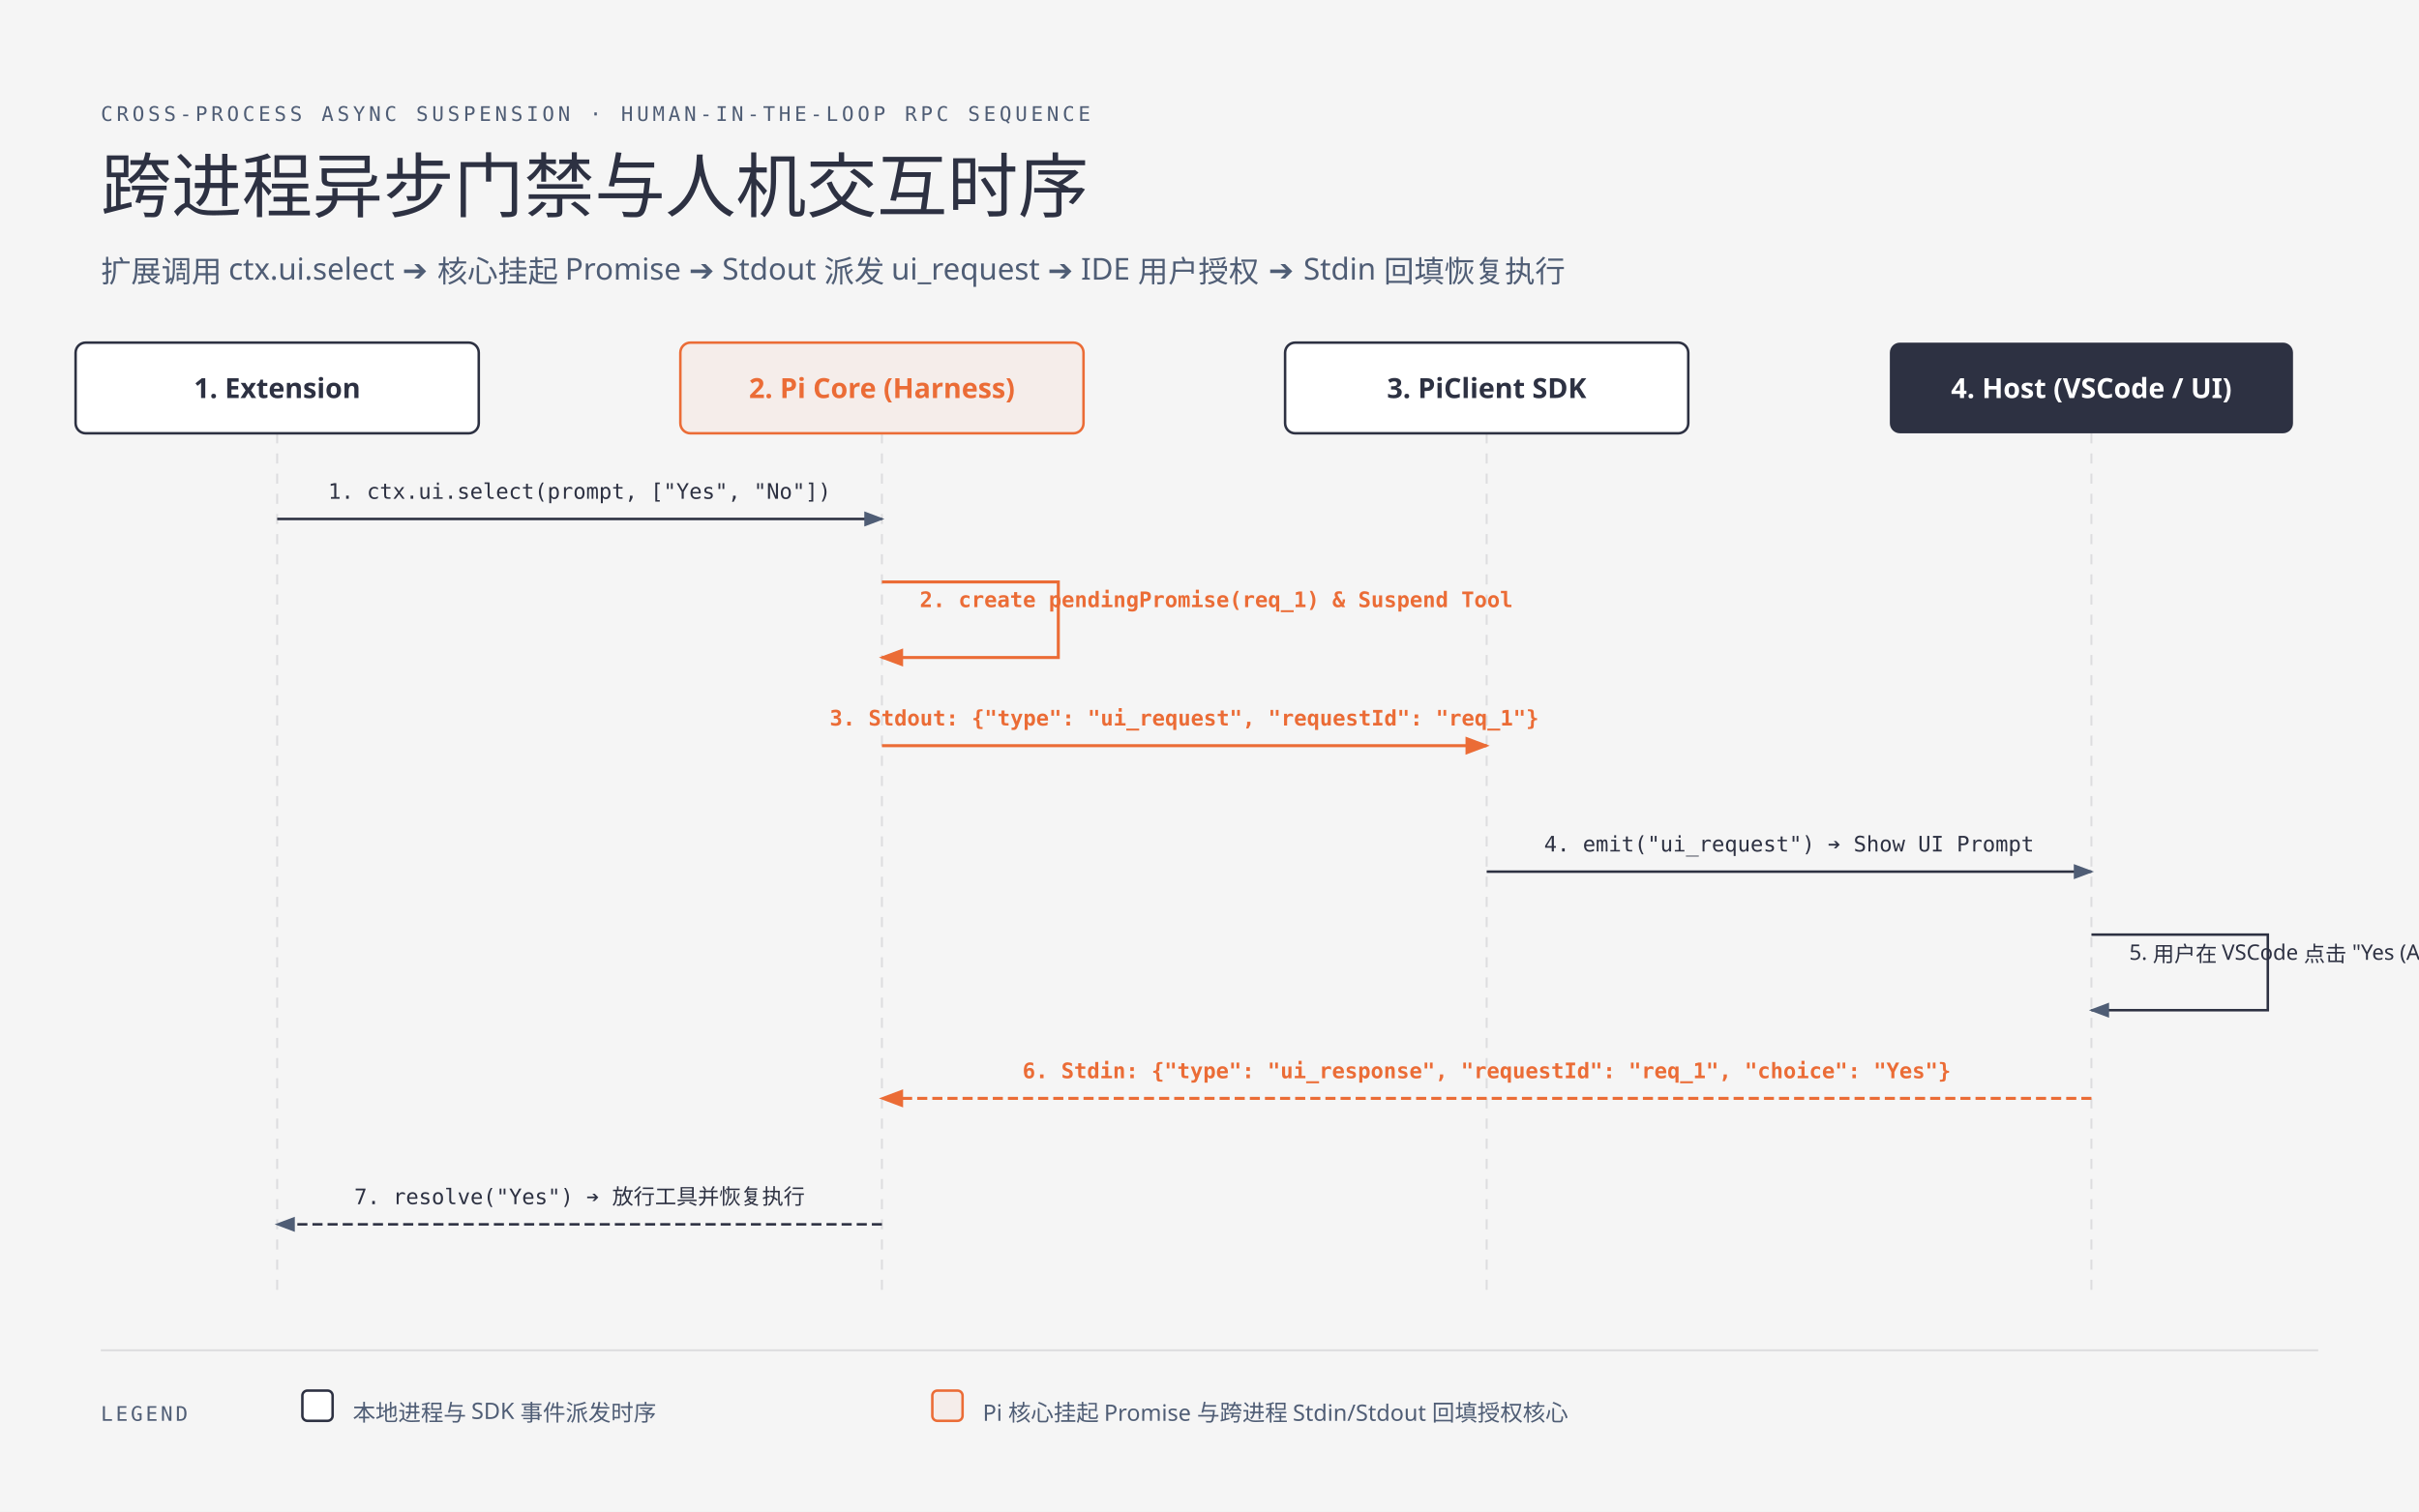
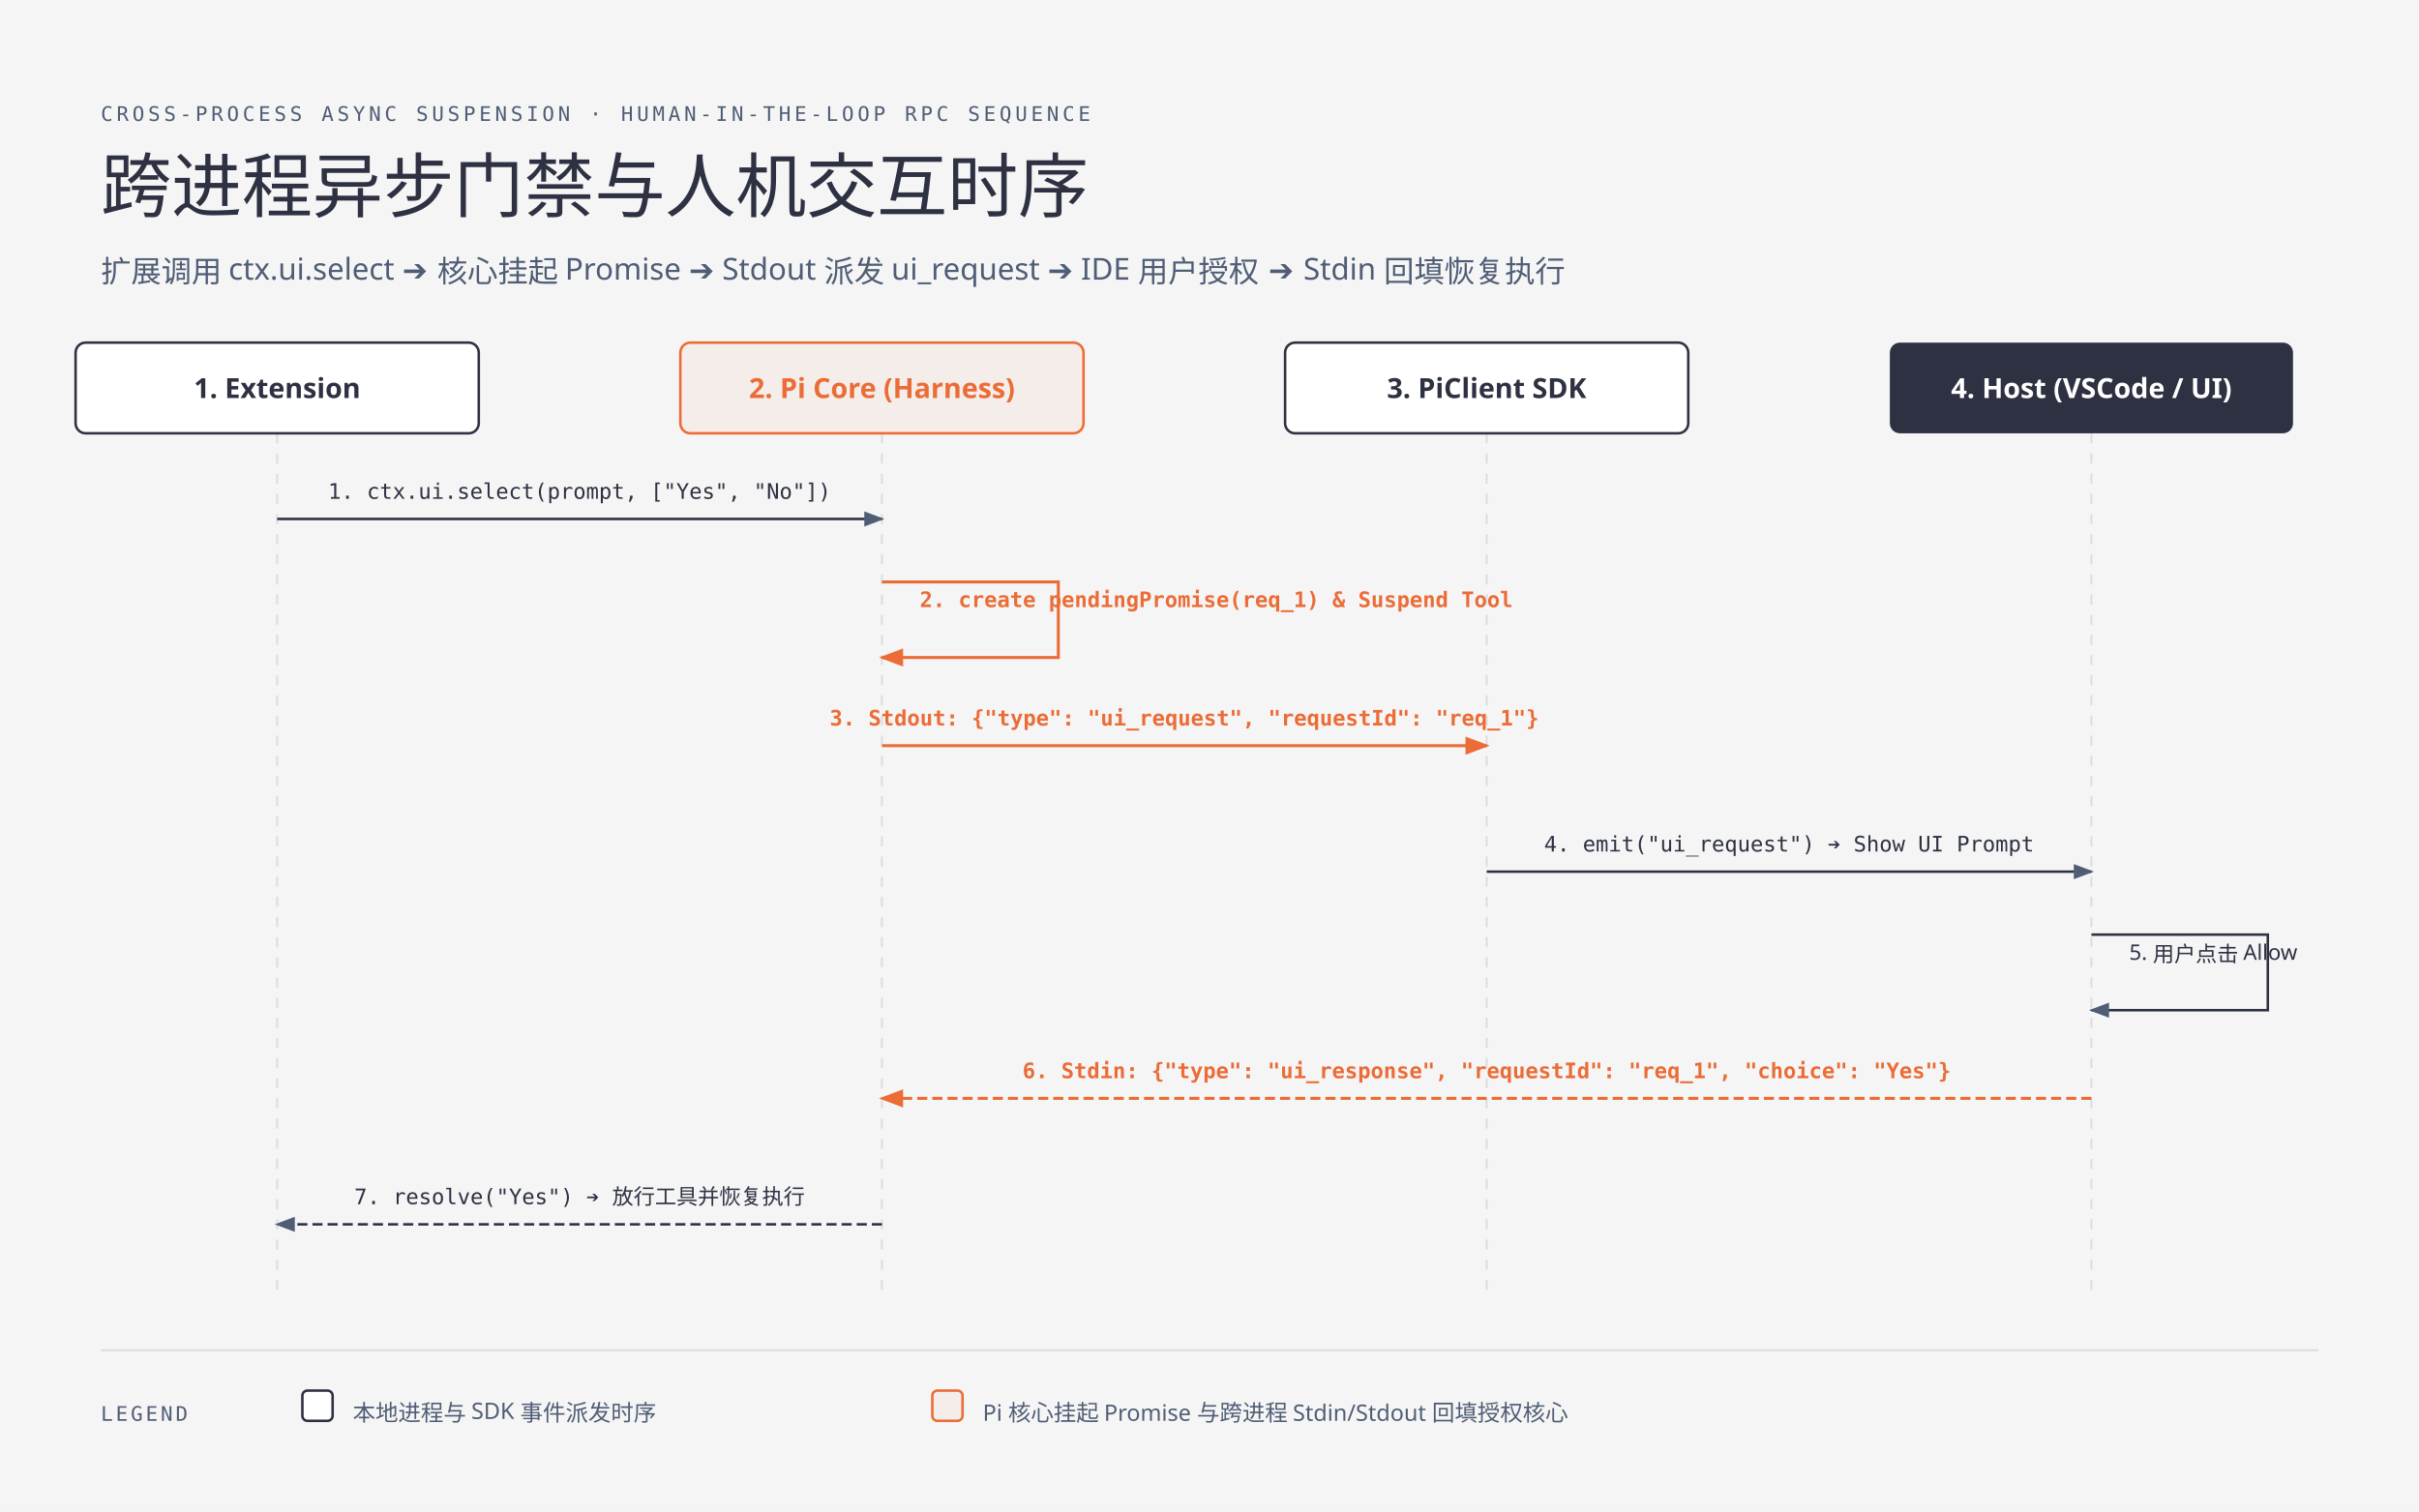
<svg xmlns="http://www.w3.org/2000/svg" viewBox="0 0 960 600" width="100%" height="100%" role="img" aria-labelledby="pi-rpc-bidirectional-event-multiplexing-title pi-rpc-bidirectional-event-multiplexing-desc">
  <defs>
    <marker id="seq-arr" markerWidth="8" markerHeight="6" refX="7" refY="3" orient="auto">
      <polygon points="0 0, 8 3, 0 6" fill="#4f5d75" />
    </marker>
    <marker id="seq-arr-accent" markerWidth="8" markerHeight="6" refX="7" refY="3" orient="auto">
      <polygon points="0 0, 8 3, 0 6" fill="#eb6c36" />
    </marker>
  </defs>
  <rect width="960" height="600" fill="#f5f5f5" />
  <text x="40" y="48" fill="#4f5d75" font-size="8" font-family="'Geist Mono', 'Noto Sans Mono SC', monospace" font-weight="500" letter-spacing="0.18em">CROSS-PROCESS ASYNC SUSPENSION · HUMAN-IN-THE-LOOP RPC SEQUENCE</text>
  <text x="40" y="84" fill="#2d3142" font-size="28" font-family="'Instrument Serif', 'Noto Serif SC', serif" font-weight="400">跨进程异步门禁与人机交互时序</text>
  <text x="40" y="112" fill="#4f5d75" font-size="12" font-family="'Geist', 'Noto Sans SC', sans-serif" font-weight="400">扩展调用 ctx.ui.select ➔ 核心挂起 Promise ➔ Stdout 派发 ui_request ➔ IDE 用户授权 ➔ Stdin 回填恢复执行</text>
  <g transform="translate(0, 136)">
    <line x1="110" y1="36" x2="110" y2="380" stroke="rgba(45,49,66,0.12)" stroke-width="0.8" stroke-dasharray="4 4" />
    <line x1="350" y1="36" x2="350" y2="380" stroke="rgba(45,49,66,0.12)" stroke-width="0.8" stroke-dasharray="4 4" />
    <line x1="590" y1="36" x2="590" y2="380" stroke="rgba(45,49,66,0.12)" stroke-width="0.8" stroke-dasharray="4 4" />
    <line x1="830" y1="36" x2="830" y2="380" stroke="rgba(45,49,66,0.12)" stroke-width="0.8" stroke-dasharray="4 4" />
    <g transform="translate(30, 0)">
      <rect width="160" height="36" rx="4" fill="#ffffff" stroke="#2d3142" stroke-width="1" />
      <text x="80" y="22" fill="#2d3142" font-size="11" font-family="'Geist', 'Noto Sans SC', sans-serif" font-weight="600" text-anchor="middle">1. Extension</text>
    </g>
    <g transform="translate(270, 0)">
      <rect width="160" height="36" rx="4" fill="rgba(235,108,54,0.06)" stroke="#eb6c36" stroke-width="1" />
      <text x="80" y="22" fill="#eb6c36" font-size="11" font-family="'Geist', 'Noto Sans SC', sans-serif" font-weight="700" text-anchor="middle">2. Pi Core (Harness)</text>
    </g>
    <g transform="translate(510, 0)">
      <rect width="160" height="36" rx="4" fill="#ffffff" stroke="#2d3142" stroke-width="1" />
      <text x="80" y="22" fill="#2d3142" font-size="11" font-family="'Geist', 'Noto Sans SC', sans-serif" font-weight="600" text-anchor="middle">3. PiClient SDK</text>
    </g>
    <g transform="translate(750, 0)">
      <rect width="160" height="36" rx="4" fill="#2d3142" />
      <text x="80" y="22" fill="#ffffff" font-size="11" font-family="'Geist', 'Noto Sans SC', sans-serif" font-weight="600" text-anchor="middle">4. Host (VSCode / UI)</text>
    </g>
    <text x="230" y="62" fill="#2d3142" font-size="8.5" font-family="'Geist Mono', monospace" text-anchor="middle">1. ctx.ui.select(prompt, ["Yes", "No"])</text>
    <line x1="110" y1="70" x2="350" y2="70" stroke="#2d3142" stroke-width="1" marker-end="url(#seq-arr)" />
    <text x="365" y="105" fill="#eb6c36" font-size="8.5" font-family="'Geist Mono', monospace" font-weight="600">2. create pendingPromise(req_1) &amp; Suspend Tool</text>
    <path d="M 350 95 L 420 95 L 420 125 L 350 125" fill="none" stroke="#eb6c36" stroke-width="1.2" marker-end="url(#seq-arr-accent)" />
    <text x="470" y="152" fill="#eb6c36" font-size="8.5" font-family="'Geist Mono', monospace" font-weight="600" text-anchor="middle">3. Stdout: {"type": "ui_request", "requestId": "req_1"}</text>
    <line x1="350" y1="160" x2="590" y2="160" stroke="#eb6c36" stroke-width="1.2" marker-end="url(#seq-arr-accent)" />
    <text x="710" y="202" fill="#2d3142" font-size="8.5" font-family="'Geist Mono', monospace" text-anchor="middle">4. emit("ui_request") ➔ Show UI Prompt</text>
    <line x1="590" y1="210" x2="830" y2="210" stroke="#2d3142" stroke-width="1" marker-end="url(#seq-arr)" />
-     <text x="845" y="245" fill="#2d3142" font-size="8.5" font-family="'Geist', 'Noto Sans SC', sans-serif">5. 用户在 VSCode 点击 "Yes (Allow)"</text>
+     <text x="845" y="245" fill="#2d3142" font-size="8.5" font-family="'Geist', 'Noto Sans SC', sans-serif">5. 用户点击 Allow</text>
    <path d="M 830 235 L 900 235 L 900 265 L 830 265" fill="none" stroke="#2d3142" stroke-width="1" marker-end="url(#seq-arr)" />
    <text x="590" y="292" fill="#eb6c36" font-size="8.5" font-family="'Geist Mono', monospace" font-weight="600" text-anchor="middle">6. Stdin: {"type": "ui_response", "requestId": "req_1", "choice": "Yes"}</text>
    <line x1="830" y1="300" x2="350" y2="300" stroke="#eb6c36" stroke-width="1.2" stroke-dasharray="4 2" marker-end="url(#seq-arr-accent)" />
    <text x="230" y="342" fill="#2d3142" font-size="8.5" font-family="'Geist Mono', monospace" text-anchor="middle">7. resolve("Yes") ➔ 放行工具并恢复执行</text>
    <line x1="350" y1="350" x2="110" y2="350" stroke="#2d3142" stroke-width="1" stroke-dasharray="4 2" marker-end="url(#seq-arr)" />
  </g>
  <line x1="40" y1="536" x2="920" y2="536" stroke="rgba(45,49,66,0.12)" stroke-width="0.8" />
  <text x="40" y="564" fill="#4f5d75" font-size="8" font-family="'Geist Mono', monospace" font-weight="500" letter-spacing="0.14em">LEGEND</text>
  <rect x="120" y="552" width="12" height="12" rx="2" fill="#ffffff" stroke="#2d3142" stroke-width="1" />
  <text x="140" y="564" fill="#4f5d75" font-size="9" font-family="'Geist', 'Noto Sans SC', sans-serif">本地进程与 SDK 事件派发时序</text>
  <rect x="370" y="552" width="12" height="12" rx="2" fill="rgba(235,108,54,0.06)" stroke="#eb6c36" stroke-width="1" />
  <text x="390" y="564" fill="#4f5d75" font-size="9" font-family="'Geist', 'Noto Sans SC', sans-serif">Pi 核心挂起 Promise 与跨进程 Stdin/Stdout 回填授权核心</text>
  <defs>
    <marker id="arrow" markerWidth="8" markerHeight="6" refX="7" refY="3" orient="auto">
      <polygon points="0 0, 8 3, 0 6" fill="#4f5d75" />
    </marker>
    <marker id="arrow-accent" markerWidth="8" markerHeight="6" refX="7" refY="3" orient="auto">
      <polygon points="0 0, 8 3, 0 6" fill="#eb6c36" />
    </marker>
    <marker id="arrow-link" markerWidth="8" markerHeight="6" refX="7" refY="3" orient="auto">
      <polygon points="0 0, 8 3, 0 6" fill="#2e5aa8" />
    </marker>
  </defs>
</svg>
